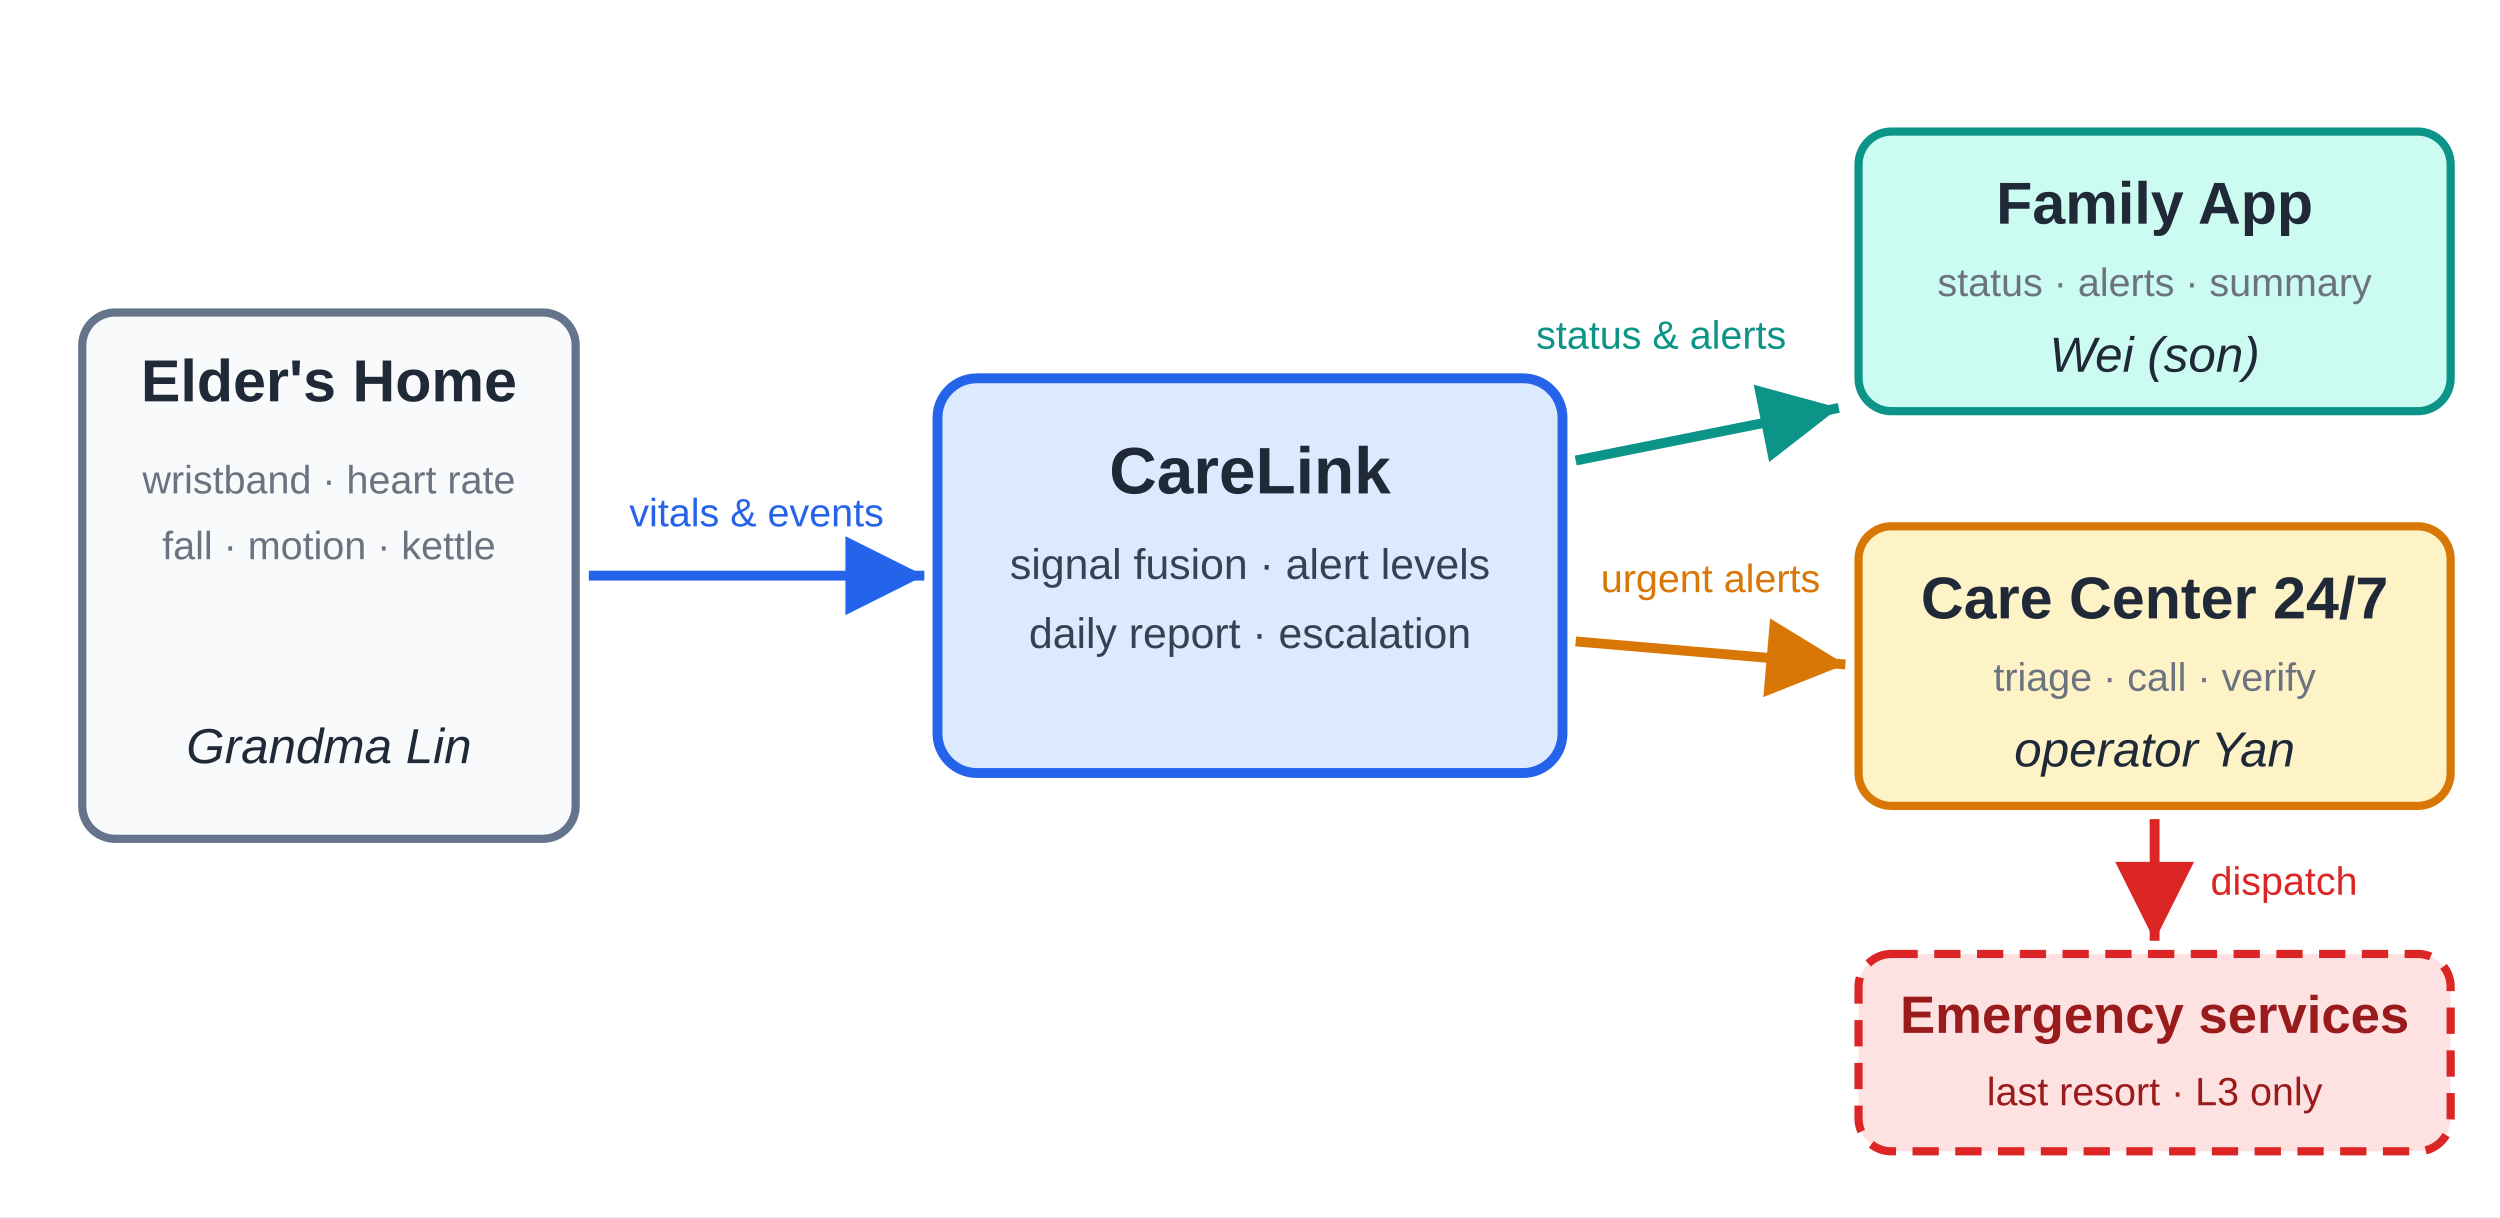
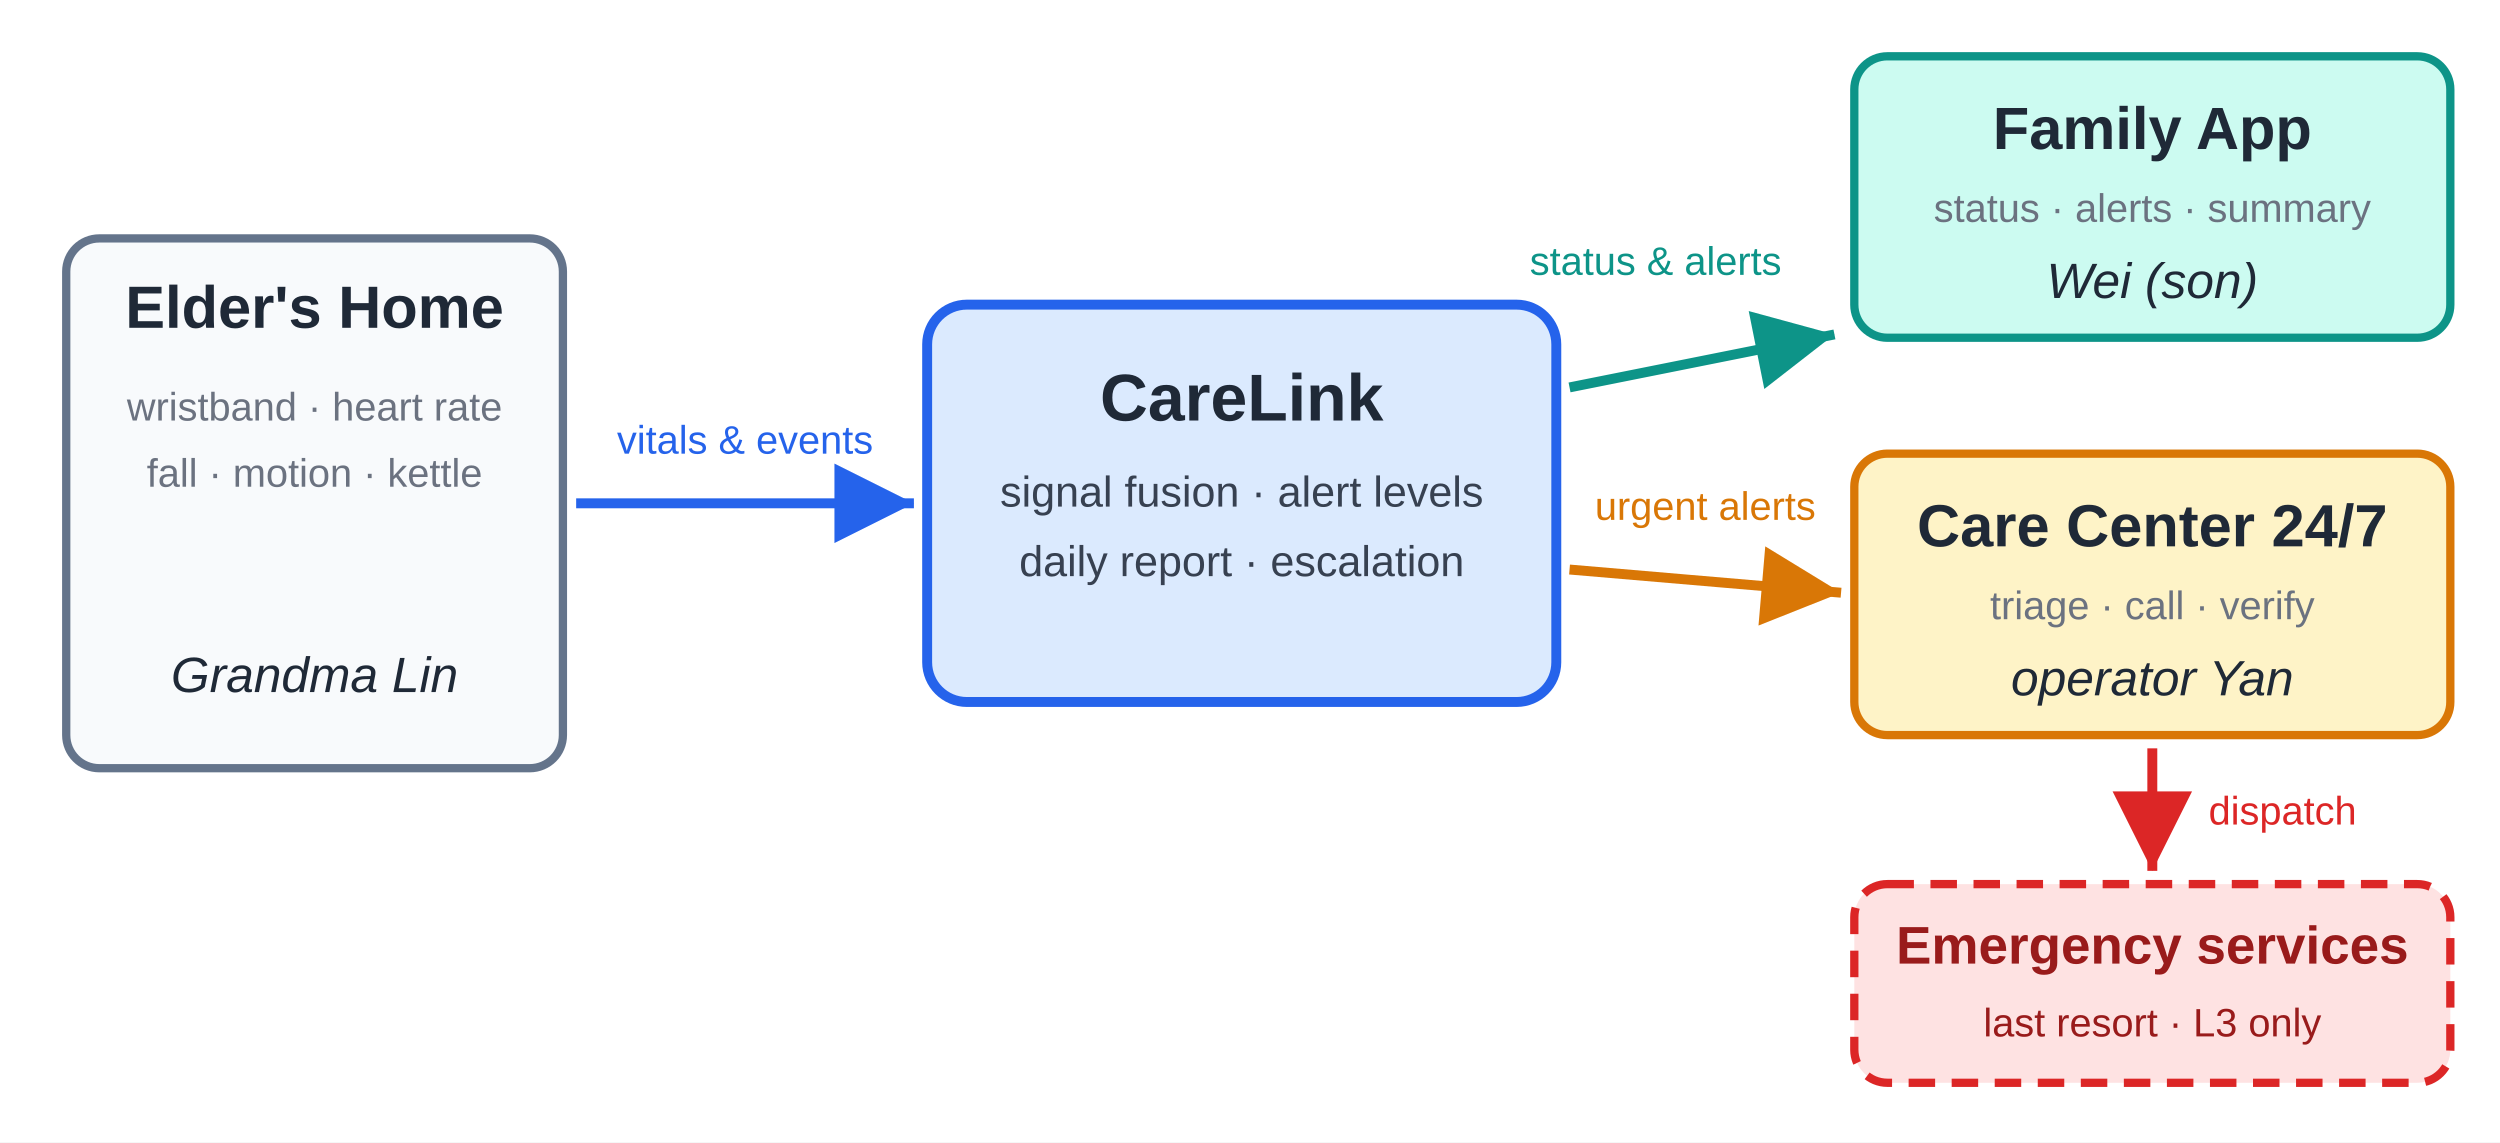
- <svg xmlns="http://www.w3.org/2000/svg" viewBox="0 0 760 370" font-family="Arial">
-   <rect width="100%" height="100%" fill="#FFFFFF" />
+ <svg xmlns="http://www.w3.org/2000/svg" viewBox="5 23 755 345" font-family="Arial">
+   <rect x="5" y="23" width="755" height="345" fill="#FFFFFF" />
  <defs>
    <marker id="b" markerWidth="10" markerHeight="10" refX="8" refY="4" orient="auto">
      <path d="M0,0 L8,4 L0,8 Z" fill="#2563EB" />
    </marker>
    <marker id="t" markerWidth="10" markerHeight="10" refX="8" refY="4" orient="auto">
      <path d="M0,0 L8,4 L0,8 Z" fill="#0D9488" />
    </marker>
    <marker id="a" markerWidth="10" markerHeight="10" refX="8" refY="4" orient="auto">
      <path d="M0,0 L8,4 L0,8 Z" fill="#D97706" />
    </marker>
    <marker id="r" markerWidth="10" markerHeight="10" refX="8" refY="4" orient="auto">
      <path d="M0,0 L8,4 L0,8 Z" fill="#DC2626" />
    </marker>
  </defs>
  <rect x="25" y="95" width="150" height="160" rx="10" fill="#F8FAFC" stroke="#64748B" stroke-width="2.5" />
  <text x="100" y="122" text-anchor="middle" font-size="18" font-weight="bold" fill="#1F2937">Elder's Home</text>
  <text x="100" y="150" text-anchor="middle" font-size="12" fill="#6B7280">wristband · heart rate</text>
  <text x="100" y="170" text-anchor="middle" font-size="12" fill="#6B7280">fall · motion · kettle</text>
  <text x="100" y="232" text-anchor="middle" font-size="15" font-style="italic" fill="#1F2937">Grandma Lin</text>
  <rect x="285" y="115" width="190" height="120" rx="12" fill="#DBEAFE" stroke="#2563EB" stroke-width="3" />
  <text x="380" y="150" text-anchor="middle" font-size="20" font-weight="bold" fill="#1F2937">CareLink</text>
  <text x="380" y="176" text-anchor="middle" font-size="13" fill="#374151">signal fusion · alert levels</text>
  <text x="380" y="197" text-anchor="middle" font-size="13" fill="#374151">daily report · escalation</text>
  <rect x="565" y="40" width="180" height="85" rx="10" fill="#CCFBF1" stroke="#0D9488" stroke-width="2.5" />
  <text x="655" y="68" text-anchor="middle" font-size="18" font-weight="bold" fill="#1F2937">Family App</text>
  <text x="655" y="90" text-anchor="middle" font-size="12" fill="#6B7280">status · alerts · summary</text>
  <text x="655" y="113" text-anchor="middle" font-size="15" font-style="italic" fill="#1F2937">Wei (son)</text>
  <rect x="565" y="160" width="180" height="85" rx="10" fill="#FEF3C7" stroke="#D97706" stroke-width="2.5" />
  <text x="655" y="188" text-anchor="middle" font-size="18" font-weight="bold" fill="#1F2937">Care Center 24/7</text>
  <text x="655" y="210" text-anchor="middle" font-size="12" fill="#6B7280">triage · call · verify</text>
  <text x="655" y="233" text-anchor="middle" font-size="15" font-style="italic" fill="#1F2937">operator Yan</text>
  <rect x="565" y="290" width="180" height="60" rx="10" fill="#FEE2E2" stroke="#DC2626" stroke-width="2.5" stroke-dasharray="8 5" />
  <text x="655" y="314" text-anchor="middle" font-size="16" font-weight="bold" fill="#991B1B">Emergency services</text>
  <text x="655" y="336" text-anchor="middle" font-size="12" fill="#991B1B">last resort · L3 only</text>
  <line x1="179" y1="175" x2="281" y2="175" stroke="#2563EB" stroke-width="3" marker-end="url(#b)" />
  <text x="230" y="160" text-anchor="middle" font-size="12" fill="#2563EB">vitals &amp; events</text>
  <line x1="479" y1="140" x2="559" y2="124" stroke="#0D9488" stroke-width="3" marker-end="url(#t)" />
  <text x="505" y="106" text-anchor="middle" font-size="12" fill="#0D9488">status &amp; alerts</text>
  <line x1="479" y1="195" x2="561" y2="202" stroke="#D97706" stroke-width="3" marker-end="url(#a)" />
  <text x="520" y="180" text-anchor="middle" font-size="12" fill="#D97706">urgent alerts</text>
  <line x1="655" y1="249" x2="655" y2="286" stroke="#DC2626" stroke-width="3" marker-end="url(#r)" />
  <text x="672" y="272" font-size="12" fill="#DC2626">dispatch</text>
</svg>
